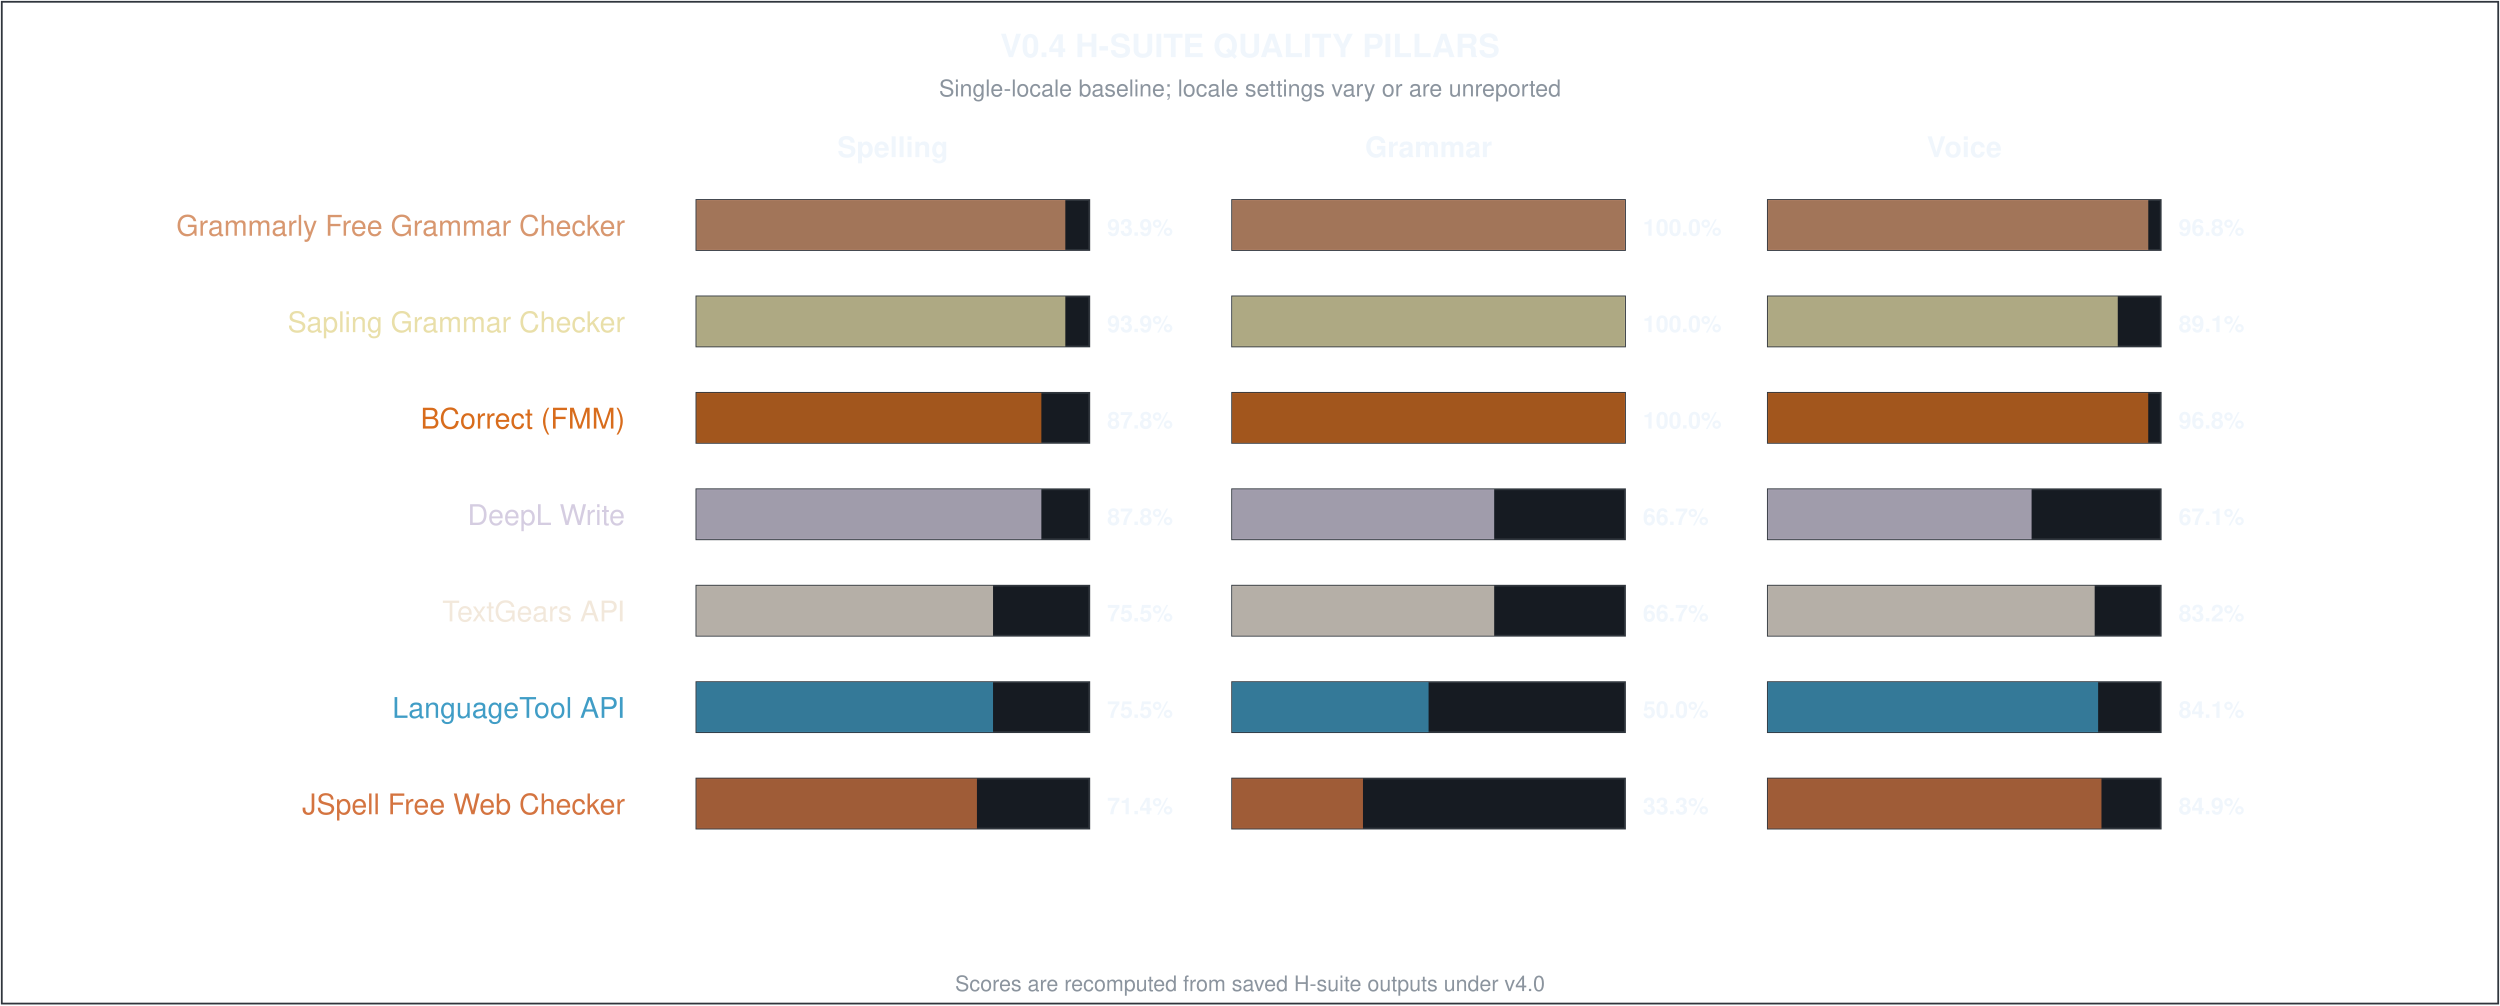
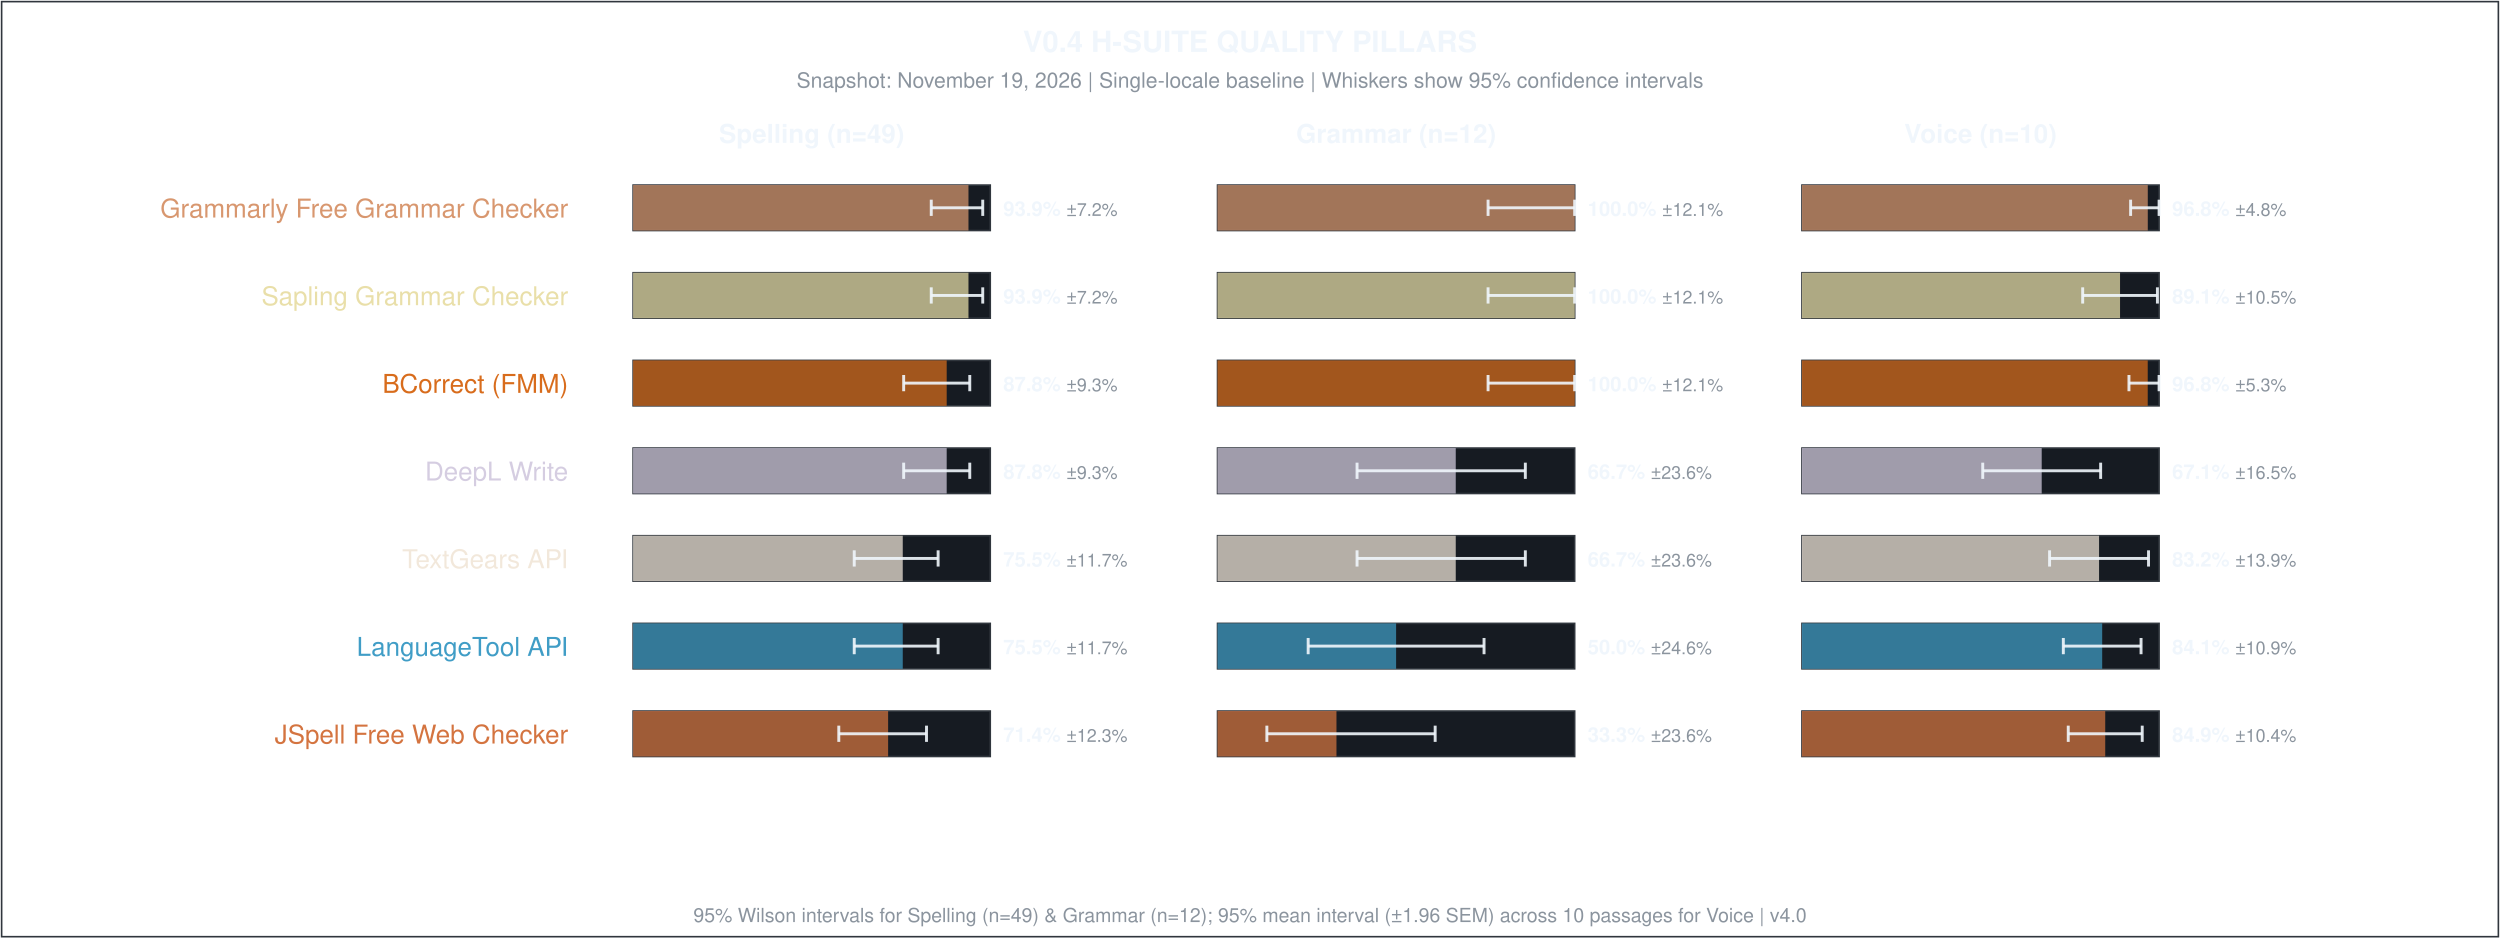
- <svg xmlns="http://www.w3.org/2000/svg" viewBox="0 0 1400 563" style="background:#0d1117; font-family:-apple-system,BlinkMacSystemFont,'Segoe UI',Helvetica,Arial,sans-serif;">
-   <rect x="1" y="1" width="1398" height="561" fill="none" stroke="#30363d" stroke-width="1" />
-   <text x="700" y="32" fill="#f0f6fc" font-size="18" font-weight="700" text-anchor="middle">V0.4 H-SUITE QUALITY PILLARS</text>
-   <text x="700" y="54" fill="#8b949e" font-size="13" text-anchor="middle">Single-locale baseline; locale settings vary or are unreported</text>
-   <text x="500" y="88" fill="#f0f6fc" font-size="16" font-weight="700" text-anchor="middle">Spelling</text>
-   <text x="800" y="88" fill="#f0f6fc" font-size="16" font-weight="700" text-anchor="middle">Grammar</text>
-   <text x="1100" y="88" fill="#f0f6fc" font-size="16" font-weight="700" text-anchor="middle">Voice</text>
-   <text x="350" y="132" fill="#D8976F" font-size="16" text-anchor="end">Grammarly Free Grammar Checker</text>
-   <rect x="390" y="112" width="220" height="28" fill="#161b22" stroke="#30363d" stroke-width="1" />
-   <rect x="390" y="112" width="206.58" height="28" fill="#D8976F" opacity="0.72" />
-   <text x="620" y="132" fill="#f0f6fc" font-size="13" font-weight="700">93.9%</text>
-   <rect x="690" y="112" width="220" height="28" fill="#161b22" stroke="#30363d" stroke-width="1" />
-   <rect x="690" y="112" width="220.00" height="28" fill="#D8976F" opacity="0.72" />
-   <text x="920" y="132" fill="#f0f6fc" font-size="13" font-weight="700">100.0%</text>
-   <rect x="990" y="112" width="220" height="28" fill="#161b22" stroke="#30363d" stroke-width="1" />
-   <rect x="990" y="112" width="213.03" height="28" fill="#D8976F" opacity="0.72" />
-   <text x="1220" y="132" fill="#f0f6fc" font-size="13" font-weight="700">96.8%</text>
-   <text x="350" y="186" fill="#E9DFA9" font-size="16" text-anchor="end">Sapling Grammar Checker</text>
-   <rect x="390" y="166" width="220" height="28" fill="#161b22" stroke="#30363d" stroke-width="1" />
-   <rect x="390" y="166" width="206.58" height="28" fill="#E9DFA9" opacity="0.72" />
-   <text x="620" y="186" fill="#f0f6fc" font-size="13" font-weight="700">93.9%</text>
-   <rect x="690" y="166" width="220" height="28" fill="#161b22" stroke="#30363d" stroke-width="1" />
-   <rect x="690" y="166" width="220.00" height="28" fill="#E9DFA9" opacity="0.72" />
-   <text x="920" y="186" fill="#f0f6fc" font-size="13" font-weight="700">100.0%</text>
-   <rect x="990" y="166" width="220" height="28" fill="#161b22" stroke="#30363d" stroke-width="1" />
-   <rect x="990" y="166" width="195.95" height="28" fill="#E9DFA9" opacity="0.72" />
-   <text x="1220" y="186" fill="#f0f6fc" font-size="13" font-weight="700">89.1%</text>
-   <text x="350" y="240" fill="#D86C1C" font-size="16" text-anchor="end">BCorrect (FMM)</text>
-   <rect x="390" y="220" width="220" height="28" fill="#161b22" stroke="#30363d" stroke-width="1" />
-   <rect x="390" y="220" width="193.16" height="28" fill="#D86C1C" opacity="0.72" />
-   <text x="620" y="240" fill="#f0f6fc" font-size="13" font-weight="700">87.8%</text>
-   <rect x="690" y="220" width="220" height="28" fill="#161b22" stroke="#30363d" stroke-width="1" />
-   <rect x="690" y="220" width="220.00" height="28" fill="#D86C1C" opacity="0.72" />
-   <text x="920" y="240" fill="#f0f6fc" font-size="13" font-weight="700">100.0%</text>
-   <rect x="990" y="220" width="220" height="28" fill="#161b22" stroke="#30363d" stroke-width="1" />
-   <rect x="990" y="220" width="213.00" height="28" fill="#D86C1C" opacity="0.72" />
-   <text x="1220" y="240" fill="#f0f6fc" font-size="13" font-weight="700">96.8%</text>
-   <text x="350" y="294" fill="#D5CDE1" font-size="16" text-anchor="end">DeepL Write</text>
-   <rect x="390" y="274" width="220" height="28" fill="#161b22" stroke="#30363d" stroke-width="1" />
-   <rect x="390" y="274" width="193.16" height="28" fill="#D5CDE1" opacity="0.72" />
-   <text x="620" y="294" fill="#f0f6fc" font-size="13" font-weight="700">87.8%</text>
-   <rect x="690" y="274" width="220" height="28" fill="#161b22" stroke="#30363d" stroke-width="1" />
-   <rect x="690" y="274" width="146.74" height="28" fill="#D5CDE1" opacity="0.72" />
-   <text x="920" y="294" fill="#f0f6fc" font-size="13" font-weight="700">66.7%</text>
-   <rect x="990" y="274" width="220" height="28" fill="#161b22" stroke="#30363d" stroke-width="1" />
-   <rect x="990" y="274" width="147.69" height="28" fill="#D5CDE1" opacity="0.72" />
-   <text x="1220" y="294" fill="#f0f6fc" font-size="13" font-weight="700">67.1%</text>
-   <text x="350" y="348" fill="#F2E8DB" font-size="16" text-anchor="end">TextGears API</text>
-   <rect x="390" y="328" width="220" height="28" fill="#161b22" stroke="#30363d" stroke-width="1" />
-   <rect x="390" y="328" width="166.10" height="28" fill="#F2E8DB" opacity="0.72" />
-   <text x="620" y="348" fill="#f0f6fc" font-size="13" font-weight="700">75.5%</text>
-   <rect x="690" y="328" width="220" height="28" fill="#161b22" stroke="#30363d" stroke-width="1" />
-   <rect x="690" y="328" width="146.74" height="28" fill="#F2E8DB" opacity="0.72" />
-   <text x="920" y="348" fill="#f0f6fc" font-size="13" font-weight="700">66.7%</text>
-   <rect x="990" y="328" width="220" height="28" fill="#161b22" stroke="#30363d" stroke-width="1" />
-   <rect x="990" y="328" width="183.02" height="28" fill="#F2E8DB" opacity="0.72" />
-   <text x="1220" y="348" fill="#f0f6fc" font-size="13" font-weight="700">83.2%</text>
-   <text x="350" y="402" fill="#409DC6" font-size="16" text-anchor="end">LanguageTool API</text>
-   <rect x="390" y="382" width="220" height="28" fill="#161b22" stroke="#30363d" stroke-width="1" />
-   <rect x="390" y="382" width="166.10" height="28" fill="#409DC6" opacity="0.72" />
-   <text x="620" y="402" fill="#f0f6fc" font-size="13" font-weight="700">75.5%</text>
-   <rect x="690" y="382" width="220" height="28" fill="#161b22" stroke="#30363d" stroke-width="1" />
-   <rect x="690" y="382" width="110.00" height="28" fill="#409DC6" opacity="0.72" />
-   <text x="920" y="402" fill="#f0f6fc" font-size="13" font-weight="700">50.0%</text>
-   <rect x="990" y="382" width="220" height="28" fill="#161b22" stroke="#30363d" stroke-width="1" />
-   <rect x="990" y="382" width="184.95" height="28" fill="#409DC6" opacity="0.72" />
-   <text x="1220" y="402" fill="#f0f6fc" font-size="13" font-weight="700">84.1%</text>
-   <text x="350" y="456" fill="#D47440" font-size="16" text-anchor="end">JSpell Free Web Checker</text>
-   <rect x="390" y="436" width="220" height="28" fill="#161b22" stroke="#30363d" stroke-width="1" />
-   <rect x="390" y="436" width="157.08" height="28" fill="#D47440" opacity="0.72" />
-   <text x="620" y="456" fill="#f0f6fc" font-size="13" font-weight="700">71.4%</text>
-   <rect x="690" y="436" width="220" height="28" fill="#161b22" stroke="#30363d" stroke-width="1" />
-   <rect x="690" y="436" width="73.26" height="28" fill="#D47440" opacity="0.72" />
-   <text x="920" y="456" fill="#f0f6fc" font-size="13" font-weight="700">33.3%</text>
-   <rect x="990" y="436" width="220" height="28" fill="#161b22" stroke="#30363d" stroke-width="1" />
-   <rect x="990" y="436" width="186.82" height="28" fill="#D47440" opacity="0.72" />
-   <text x="1220" y="456" fill="#f0f6fc" font-size="13" font-weight="700">84.9%</text>
-   <text x="700" y="555" fill="#8b949e" font-size="12" text-anchor="middle">Scores are recomputed from saved H-suite outputs under v4.0</text>
+ <svg xmlns="http://www.w3.org/2000/svg" viewBox="0 0 1540 578" style="background:#0d1117; font-family:-apple-system,BlinkMacSystemFont,'Segoe UI',Helvetica,Arial,sans-serif;">
+   <rect x="1" y="1" width="1538" height="576" fill="none" stroke="#30363d" stroke-width="1" />
+   <text x="770" y="32" fill="#f0f6fc" font-size="18" font-weight="700" text-anchor="middle">V0.4 H-SUITE QUALITY PILLARS</text>
+   <text x="770" y="54" fill="#8b949e" font-size="13" text-anchor="middle">Snapshot: November 19, 2026 | Single-locale baseline | Whiskers show 95% confidence intervals</text>
+   <text x="500" y="88" fill="#f0f6fc" font-size="16" font-weight="700" text-anchor="middle">Spelling (n=49)</text>
+   <text x="860" y="88" fill="#f0f6fc" font-size="16" font-weight="700" text-anchor="middle">Grammar (n=12)</text>
+   <text x="1220" y="88" fill="#f0f6fc" font-size="16" font-weight="700" text-anchor="middle">Voice (n=10)</text>
+   <text x="350" y="134" fill="#D8976F" font-size="16" text-anchor="end">Grammarly Free Grammar Checker</text>
+   <rect x="390" y="114" width="220" height="28" fill="#161b22" stroke="#30363d" stroke-width="1" />
+   <rect x="390" y="114" width="206.58" height="28" fill="#D8976F" opacity="0.72" />
+   <line x1="573.65" y1="128" x2="605.37" y2="128" stroke="#f0f6fc" stroke-width="1.8" opacity="0.9" />
+   <line x1="573.65" y1="123" x2="573.65" y2="133" stroke="#f0f6fc" stroke-width="1.8" opacity="0.9" />
+   <line x1="605.37" y1="123" x2="605.37" y2="133" stroke="#f0f6fc" stroke-width="1.8" opacity="0.9" />
+   <text x="618" y="133" fill="#f0f6fc" font-size="12.5" font-weight="700">93.9% <tspan fill="#8b949e" font-size="11" font-weight="400">±7.2%</tspan>
+   </text>
+   <rect x="750" y="114" width="220" height="28" fill="#161b22" stroke="#30363d" stroke-width="1" />
+   <rect x="750" y="114" width="220.00" height="28" fill="#D8976F" opacity="0.72" />
+   <line x1="916.65" y1="128" x2="970.00" y2="128" stroke="#f0f6fc" stroke-width="1.8" opacity="0.9" />
+   <line x1="916.65" y1="123" x2="916.65" y2="133" stroke="#f0f6fc" stroke-width="1.8" opacity="0.9" />
+   <line x1="970.00" y1="123" x2="970.00" y2="133" stroke="#f0f6fc" stroke-width="1.8" opacity="0.9" />
+   <text x="978" y="133" fill="#f0f6fc" font-size="12.5" font-weight="700">100.0% <tspan fill="#8b949e" font-size="11" font-weight="400">±12.1%</tspan>
+   </text>
+   <rect x="1110" y="114" width="220" height="28" fill="#161b22" stroke="#30363d" stroke-width="1" />
+   <rect x="1110" y="114" width="213.03" height="28" fill="#D8976F" opacity="0.72" />
+   <line x1="1312.46" y1="128" x2="1330.00" y2="128" stroke="#f0f6fc" stroke-width="1.8" opacity="0.9" />
+   <line x1="1312.46" y1="123" x2="1312.46" y2="133" stroke="#f0f6fc" stroke-width="1.8" opacity="0.9" />
+   <line x1="1330.00" y1="123" x2="1330.00" y2="133" stroke="#f0f6fc" stroke-width="1.8" opacity="0.9" />
+   <text x="1338" y="133" fill="#f0f6fc" font-size="12.5" font-weight="700">96.8% <tspan fill="#8b949e" font-size="11" font-weight="400">±4.8%</tspan>
+   </text>
+   <text x="350" y="188" fill="#E9DFA9" font-size="16" text-anchor="end">Sapling Grammar Checker</text>
+   <rect x="390" y="168" width="220" height="28" fill="#161b22" stroke="#30363d" stroke-width="1" />
+   <rect x="390" y="168" width="206.58" height="28" fill="#E9DFA9" opacity="0.72" />
+   <line x1="573.65" y1="182" x2="605.37" y2="182" stroke="#f0f6fc" stroke-width="1.8" opacity="0.9" />
+   <line x1="573.65" y1="177" x2="573.65" y2="187" stroke="#f0f6fc" stroke-width="1.8" opacity="0.9" />
+   <line x1="605.37" y1="177" x2="605.37" y2="187" stroke="#f0f6fc" stroke-width="1.8" opacity="0.9" />
+   <text x="618" y="187" fill="#f0f6fc" font-size="12.5" font-weight="700">93.9% <tspan fill="#8b949e" font-size="11" font-weight="400">±7.2%</tspan>
+   </text>
+   <rect x="750" y="168" width="220" height="28" fill="#161b22" stroke="#30363d" stroke-width="1" />
+   <rect x="750" y="168" width="220.00" height="28" fill="#E9DFA9" opacity="0.72" />
+   <line x1="916.65" y1="182" x2="970.00" y2="182" stroke="#f0f6fc" stroke-width="1.8" opacity="0.9" />
+   <line x1="916.65" y1="177" x2="916.65" y2="187" stroke="#f0f6fc" stroke-width="1.8" opacity="0.9" />
+   <line x1="970.00" y1="177" x2="970.00" y2="187" stroke="#f0f6fc" stroke-width="1.8" opacity="0.9" />
+   <text x="978" y="187" fill="#f0f6fc" font-size="12.5" font-weight="700">100.0% <tspan fill="#8b949e" font-size="11" font-weight="400">±12.1%</tspan>
+   </text>
+   <rect x="1110" y="168" width="220" height="28" fill="#161b22" stroke="#30363d" stroke-width="1" />
+   <rect x="1110" y="168" width="195.95" height="28" fill="#E9DFA9" opacity="0.72" />
+   <line x1="1282.93" y1="182" x2="1328.97" y2="182" stroke="#f0f6fc" stroke-width="1.8" opacity="0.9" />
+   <line x1="1282.93" y1="177" x2="1282.93" y2="187" stroke="#f0f6fc" stroke-width="1.8" opacity="0.9" />
+   <line x1="1328.97" y1="177" x2="1328.97" y2="187" stroke="#f0f6fc" stroke-width="1.8" opacity="0.9" />
+   <text x="1338" y="187" fill="#f0f6fc" font-size="12.5" font-weight="700">89.1% <tspan fill="#8b949e" font-size="11" font-weight="400">±10.5%</tspan>
+   </text>
+   <text x="350" y="242" fill="#D86C1C" font-size="16" text-anchor="end">BCorrect (FMM)</text>
+   <rect x="390" y="222" width="220" height="28" fill="#161b22" stroke="#30363d" stroke-width="1" />
+   <rect x="390" y="222" width="193.16" height="28" fill="#D86C1C" opacity="0.72" />
+   <line x1="556.66" y1="236" x2="597.38" y2="236" stroke="#f0f6fc" stroke-width="1.8" opacity="0.9" />
+   <line x1="556.66" y1="231" x2="556.66" y2="241" stroke="#f0f6fc" stroke-width="1.8" opacity="0.9" />
+   <line x1="597.38" y1="231" x2="597.38" y2="241" stroke="#f0f6fc" stroke-width="1.8" opacity="0.9" />
+   <text x="618" y="241" fill="#f0f6fc" font-size="12.5" font-weight="700">87.8% <tspan fill="#8b949e" font-size="11" font-weight="400">±9.3%</tspan>
+   </text>
+   <rect x="750" y="222" width="220" height="28" fill="#161b22" stroke="#30363d" stroke-width="1" />
+   <rect x="750" y="222" width="220.00" height="28" fill="#D86C1C" opacity="0.72" />
+   <line x1="916.65" y1="236" x2="970.00" y2="236" stroke="#f0f6fc" stroke-width="1.8" opacity="0.9" />
+   <line x1="916.65" y1="231" x2="916.65" y2="241" stroke="#f0f6fc" stroke-width="1.8" opacity="0.9" />
+   <line x1="970.00" y1="231" x2="970.00" y2="241" stroke="#f0f6fc" stroke-width="1.8" opacity="0.9" />
+   <text x="978" y="241" fill="#f0f6fc" font-size="12.5" font-weight="700">100.0% <tspan fill="#8b949e" font-size="11" font-weight="400">±12.1%</tspan>
+   </text>
+   <rect x="1110" y="222" width="220" height="28" fill="#161b22" stroke="#30363d" stroke-width="1" />
+   <rect x="1110" y="222" width="213.00" height="28" fill="#D86C1C" opacity="0.72" />
+   <line x1="1311.44" y1="236" x2="1330.00" y2="236" stroke="#f0f6fc" stroke-width="1.8" opacity="0.9" />
+   <line x1="1311.44" y1="231" x2="1311.44" y2="241" stroke="#f0f6fc" stroke-width="1.8" opacity="0.9" />
+   <line x1="1330.00" y1="231" x2="1330.00" y2="241" stroke="#f0f6fc" stroke-width="1.8" opacity="0.9" />
+   <text x="1338" y="241" fill="#f0f6fc" font-size="12.5" font-weight="700">96.8% <tspan fill="#8b949e" font-size="11" font-weight="400">±5.3%</tspan>
+   </text>
+   <text x="350" y="296" fill="#D5CDE1" font-size="16" text-anchor="end">DeepL Write</text>
+   <rect x="390" y="276" width="220" height="28" fill="#161b22" stroke="#30363d" stroke-width="1" />
+   <rect x="390" y="276" width="193.16" height="28" fill="#D5CDE1" opacity="0.72" />
+   <line x1="556.66" y1="290" x2="597.38" y2="290" stroke="#f0f6fc" stroke-width="1.8" opacity="0.9" />
+   <line x1="556.66" y1="285" x2="556.66" y2="295" stroke="#f0f6fc" stroke-width="1.8" opacity="0.9" />
+   <line x1="597.38" y1="285" x2="597.38" y2="295" stroke="#f0f6fc" stroke-width="1.8" opacity="0.9" />
+   <text x="618" y="295" fill="#f0f6fc" font-size="12.5" font-weight="700">87.8% <tspan fill="#8b949e" font-size="11" font-weight="400">±9.3%</tspan>
+   </text>
+   <rect x="750" y="276" width="220" height="28" fill="#161b22" stroke="#30363d" stroke-width="1" />
+   <rect x="750" y="276" width="146.74" height="28" fill="#D5CDE1" opacity="0.72" />
+   <line x1="835.94" y1="290" x2="939.61" y2="290" stroke="#f0f6fc" stroke-width="1.8" opacity="0.9" />
+   <line x1="835.94" y1="285" x2="835.94" y2="295" stroke="#f0f6fc" stroke-width="1.8" opacity="0.9" />
+   <line x1="939.61" y1="285" x2="939.61" y2="295" stroke="#f0f6fc" stroke-width="1.8" opacity="0.9" />
+   <text x="978" y="295" fill="#f0f6fc" font-size="12.5" font-weight="700">66.7% <tspan fill="#8b949e" font-size="11" font-weight="400">±23.6%</tspan>
+   </text>
+   <rect x="1110" y="276" width="220" height="28" fill="#161b22" stroke="#30363d" stroke-width="1" />
+   <rect x="1110" y="276" width="147.69" height="28" fill="#D5CDE1" opacity="0.72" />
+   <line x1="1221.37" y1="290" x2="1294.00" y2="290" stroke="#f0f6fc" stroke-width="1.8" opacity="0.9" />
+   <line x1="1221.37" y1="285" x2="1221.37" y2="295" stroke="#f0f6fc" stroke-width="1.8" opacity="0.9" />
+   <line x1="1294.00" y1="285" x2="1294.00" y2="295" stroke="#f0f6fc" stroke-width="1.8" opacity="0.9" />
+   <text x="1338" y="295" fill="#f0f6fc" font-size="12.5" font-weight="700">67.1% <tspan fill="#8b949e" font-size="11" font-weight="400">±16.5%</tspan>
+   </text>
+   <text x="350" y="350" fill="#F2E8DB" font-size="16" text-anchor="end">TextGears API</text>
+   <rect x="390" y="330" width="220" height="28" fill="#161b22" stroke="#30363d" stroke-width="1" />
+   <rect x="390" y="330" width="166.10" height="28" fill="#F2E8DB" opacity="0.72" />
+   <line x1="526.21" y1="344" x2="577.88" y2="344" stroke="#f0f6fc" stroke-width="1.8" opacity="0.9" />
+   <line x1="526.21" y1="339" x2="526.21" y2="349" stroke="#f0f6fc" stroke-width="1.8" opacity="0.9" />
+   <line x1="577.88" y1="339" x2="577.88" y2="349" stroke="#f0f6fc" stroke-width="1.8" opacity="0.9" />
+   <text x="618" y="349" fill="#f0f6fc" font-size="12.5" font-weight="700">75.5% <tspan fill="#8b949e" font-size="11" font-weight="400">±11.7%</tspan>
+   </text>
+   <rect x="750" y="330" width="220" height="28" fill="#161b22" stroke="#30363d" stroke-width="1" />
+   <rect x="750" y="330" width="146.74" height="28" fill="#F2E8DB" opacity="0.72" />
+   <line x1="835.94" y1="344" x2="939.61" y2="344" stroke="#f0f6fc" stroke-width="1.8" opacity="0.9" />
+   <line x1="835.94" y1="339" x2="835.94" y2="349" stroke="#f0f6fc" stroke-width="1.8" opacity="0.9" />
+   <line x1="939.61" y1="339" x2="939.61" y2="349" stroke="#f0f6fc" stroke-width="1.8" opacity="0.9" />
+   <text x="978" y="349" fill="#f0f6fc" font-size="12.5" font-weight="700">66.7% <tspan fill="#8b949e" font-size="11" font-weight="400">±23.6%</tspan>
+   </text>
+   <rect x="1110" y="330" width="220" height="28" fill="#161b22" stroke="#30363d" stroke-width="1" />
+   <rect x="1110" y="330" width="183.02" height="28" fill="#F2E8DB" opacity="0.72" />
+   <line x1="1262.54" y1="344" x2="1323.49" y2="344" stroke="#f0f6fc" stroke-width="1.8" opacity="0.9" />
+   <line x1="1262.54" y1="339" x2="1262.54" y2="349" stroke="#f0f6fc" stroke-width="1.8" opacity="0.9" />
+   <line x1="1323.49" y1="339" x2="1323.49" y2="349" stroke="#f0f6fc" stroke-width="1.8" opacity="0.9" />
+   <text x="1338" y="349" fill="#f0f6fc" font-size="12.5" font-weight="700">83.2% <tspan fill="#8b949e" font-size="11" font-weight="400">±13.9%</tspan>
+   </text>
+   <text x="350" y="404" fill="#409DC6" font-size="16" text-anchor="end">LanguageTool API</text>
+   <rect x="390" y="384" width="220" height="28" fill="#161b22" stroke="#30363d" stroke-width="1" />
+   <rect x="390" y="384" width="166.10" height="28" fill="#409DC6" opacity="0.72" />
+   <line x1="526.21" y1="398" x2="577.88" y2="398" stroke="#f0f6fc" stroke-width="1.8" opacity="0.9" />
+   <line x1="526.21" y1="393" x2="526.21" y2="403" stroke="#f0f6fc" stroke-width="1.8" opacity="0.9" />
+   <line x1="577.88" y1="393" x2="577.88" y2="403" stroke="#f0f6fc" stroke-width="1.8" opacity="0.9" />
+   <text x="618" y="403" fill="#f0f6fc" font-size="12.5" font-weight="700">75.5% <tspan fill="#8b949e" font-size="11" font-weight="400">±11.7%</tspan>
+   </text>
+   <rect x="750" y="384" width="220" height="28" fill="#161b22" stroke="#30363d" stroke-width="1" />
+   <rect x="750" y="384" width="110.00" height="28" fill="#409DC6" opacity="0.72" />
+   <line x1="805.83" y1="398" x2="914.17" y2="398" stroke="#f0f6fc" stroke-width="1.8" opacity="0.9" />
+   <line x1="805.83" y1="393" x2="805.83" y2="403" stroke="#f0f6fc" stroke-width="1.8" opacity="0.9" />
+   <line x1="914.17" y1="393" x2="914.17" y2="403" stroke="#f0f6fc" stroke-width="1.8" opacity="0.9" />
+   <text x="978" y="403" fill="#f0f6fc" font-size="12.5" font-weight="700">50.0% <tspan fill="#8b949e" font-size="11" font-weight="400">±24.6%</tspan>
+   </text>
+   <rect x="1110" y="384" width="220" height="28" fill="#161b22" stroke="#30363d" stroke-width="1" />
+   <rect x="1110" y="384" width="184.95" height="28" fill="#409DC6" opacity="0.72" />
+   <line x1="1271.01" y1="398" x2="1318.89" y2="398" stroke="#f0f6fc" stroke-width="1.8" opacity="0.9" />
+   <line x1="1271.01" y1="393" x2="1271.01" y2="403" stroke="#f0f6fc" stroke-width="1.8" opacity="0.9" />
+   <line x1="1318.89" y1="393" x2="1318.89" y2="403" stroke="#f0f6fc" stroke-width="1.8" opacity="0.9" />
+   <text x="1338" y="403" fill="#f0f6fc" font-size="12.5" font-weight="700">84.1% <tspan fill="#8b949e" font-size="11" font-weight="400">±10.9%</tspan>
+   </text>
+   <text x="350" y="458" fill="#D47440" font-size="16" text-anchor="end">JSpell Free Web Checker</text>
+   <rect x="390" y="438" width="220" height="28" fill="#161b22" stroke="#30363d" stroke-width="1" />
+   <rect x="390" y="438" width="157.08" height="28" fill="#D47440" opacity="0.72" />
+   <line x1="516.70" y1="452" x2="570.73" y2="452" stroke="#f0f6fc" stroke-width="1.8" opacity="0.9" />
+   <line x1="516.70" y1="447" x2="516.70" y2="457" stroke="#f0f6fc" stroke-width="1.8" opacity="0.9" />
+   <line x1="570.73" y1="447" x2="570.73" y2="457" stroke="#f0f6fc" stroke-width="1.8" opacity="0.9" />
+   <text x="618" y="457" fill="#f0f6fc" font-size="12.5" font-weight="700">71.4% <tspan fill="#8b949e" font-size="11" font-weight="400">±12.3%</tspan>
+   </text>
+   <rect x="750" y="438" width="220" height="28" fill="#161b22" stroke="#30363d" stroke-width="1" />
+   <rect x="750" y="438" width="73.26" height="28" fill="#D47440" opacity="0.72" />
+   <line x1="780.39" y1="452" x2="884.06" y2="452" stroke="#f0f6fc" stroke-width="1.8" opacity="0.9" />
+   <line x1="780.39" y1="447" x2="780.39" y2="457" stroke="#f0f6fc" stroke-width="1.8" opacity="0.9" />
+   <line x1="884.06" y1="447" x2="884.06" y2="457" stroke="#f0f6fc" stroke-width="1.8" opacity="0.9" />
+   <text x="978" y="457" fill="#f0f6fc" font-size="12.5" font-weight="700">33.3% <tspan fill="#8b949e" font-size="11" font-weight="400">±23.6%</tspan>
+   </text>
+   <rect x="1110" y="438" width="220" height="28" fill="#161b22" stroke="#30363d" stroke-width="1" />
+   <rect x="1110" y="438" width="186.82" height="28" fill="#D47440" opacity="0.72" />
+   <line x1="1274.04" y1="452" x2="1319.61" y2="452" stroke="#f0f6fc" stroke-width="1.8" opacity="0.9" />
+   <line x1="1274.04" y1="447" x2="1274.04" y2="457" stroke="#f0f6fc" stroke-width="1.8" opacity="0.9" />
+   <line x1="1319.61" y1="447" x2="1319.61" y2="457" stroke="#f0f6fc" stroke-width="1.8" opacity="0.9" />
+   <text x="1338" y="457" fill="#f0f6fc" font-size="12.5" font-weight="700">84.9% <tspan fill="#8b949e" font-size="11" font-weight="400">±10.4%</tspan>
+   </text>
+   <text x="770" y="568" fill="#8b949e" font-size="12" text-anchor="middle">95% Wilson intervals for Spelling (n=49) &amp; Grammar (n=12); 95% mean interval (±1.96 SEM) across 10 passages for Voice | v4.0</text>
</svg>
